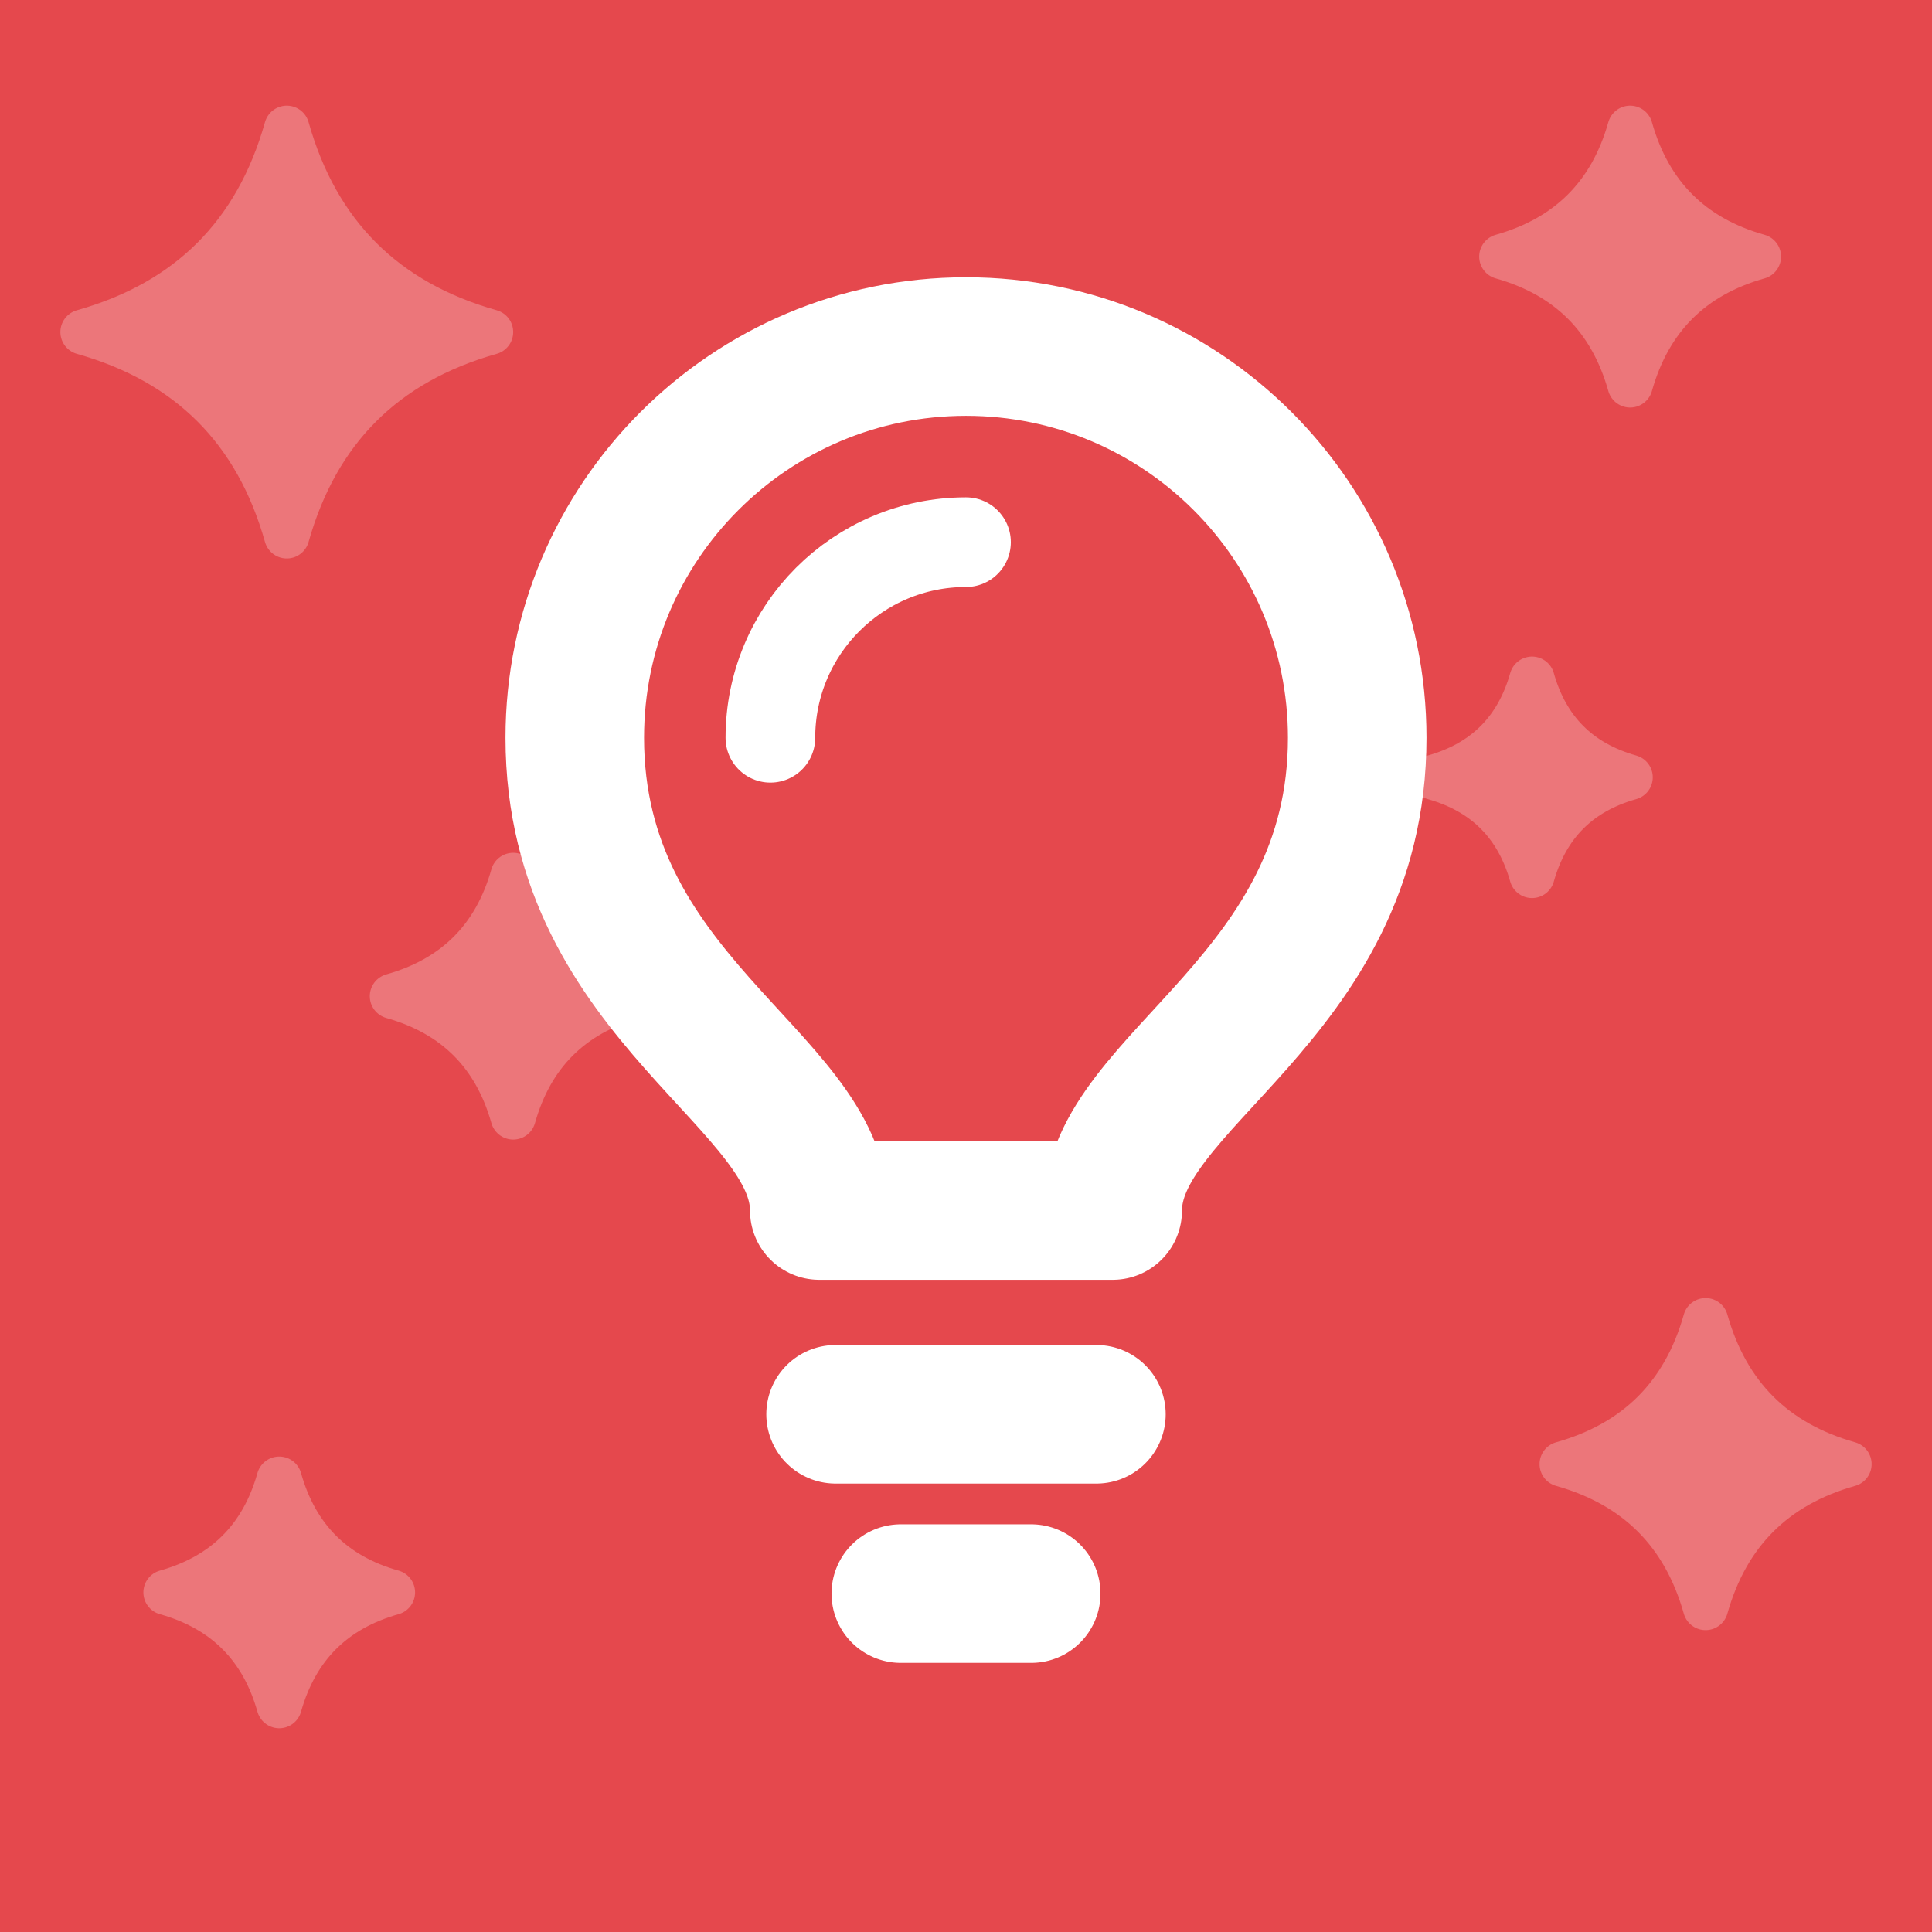
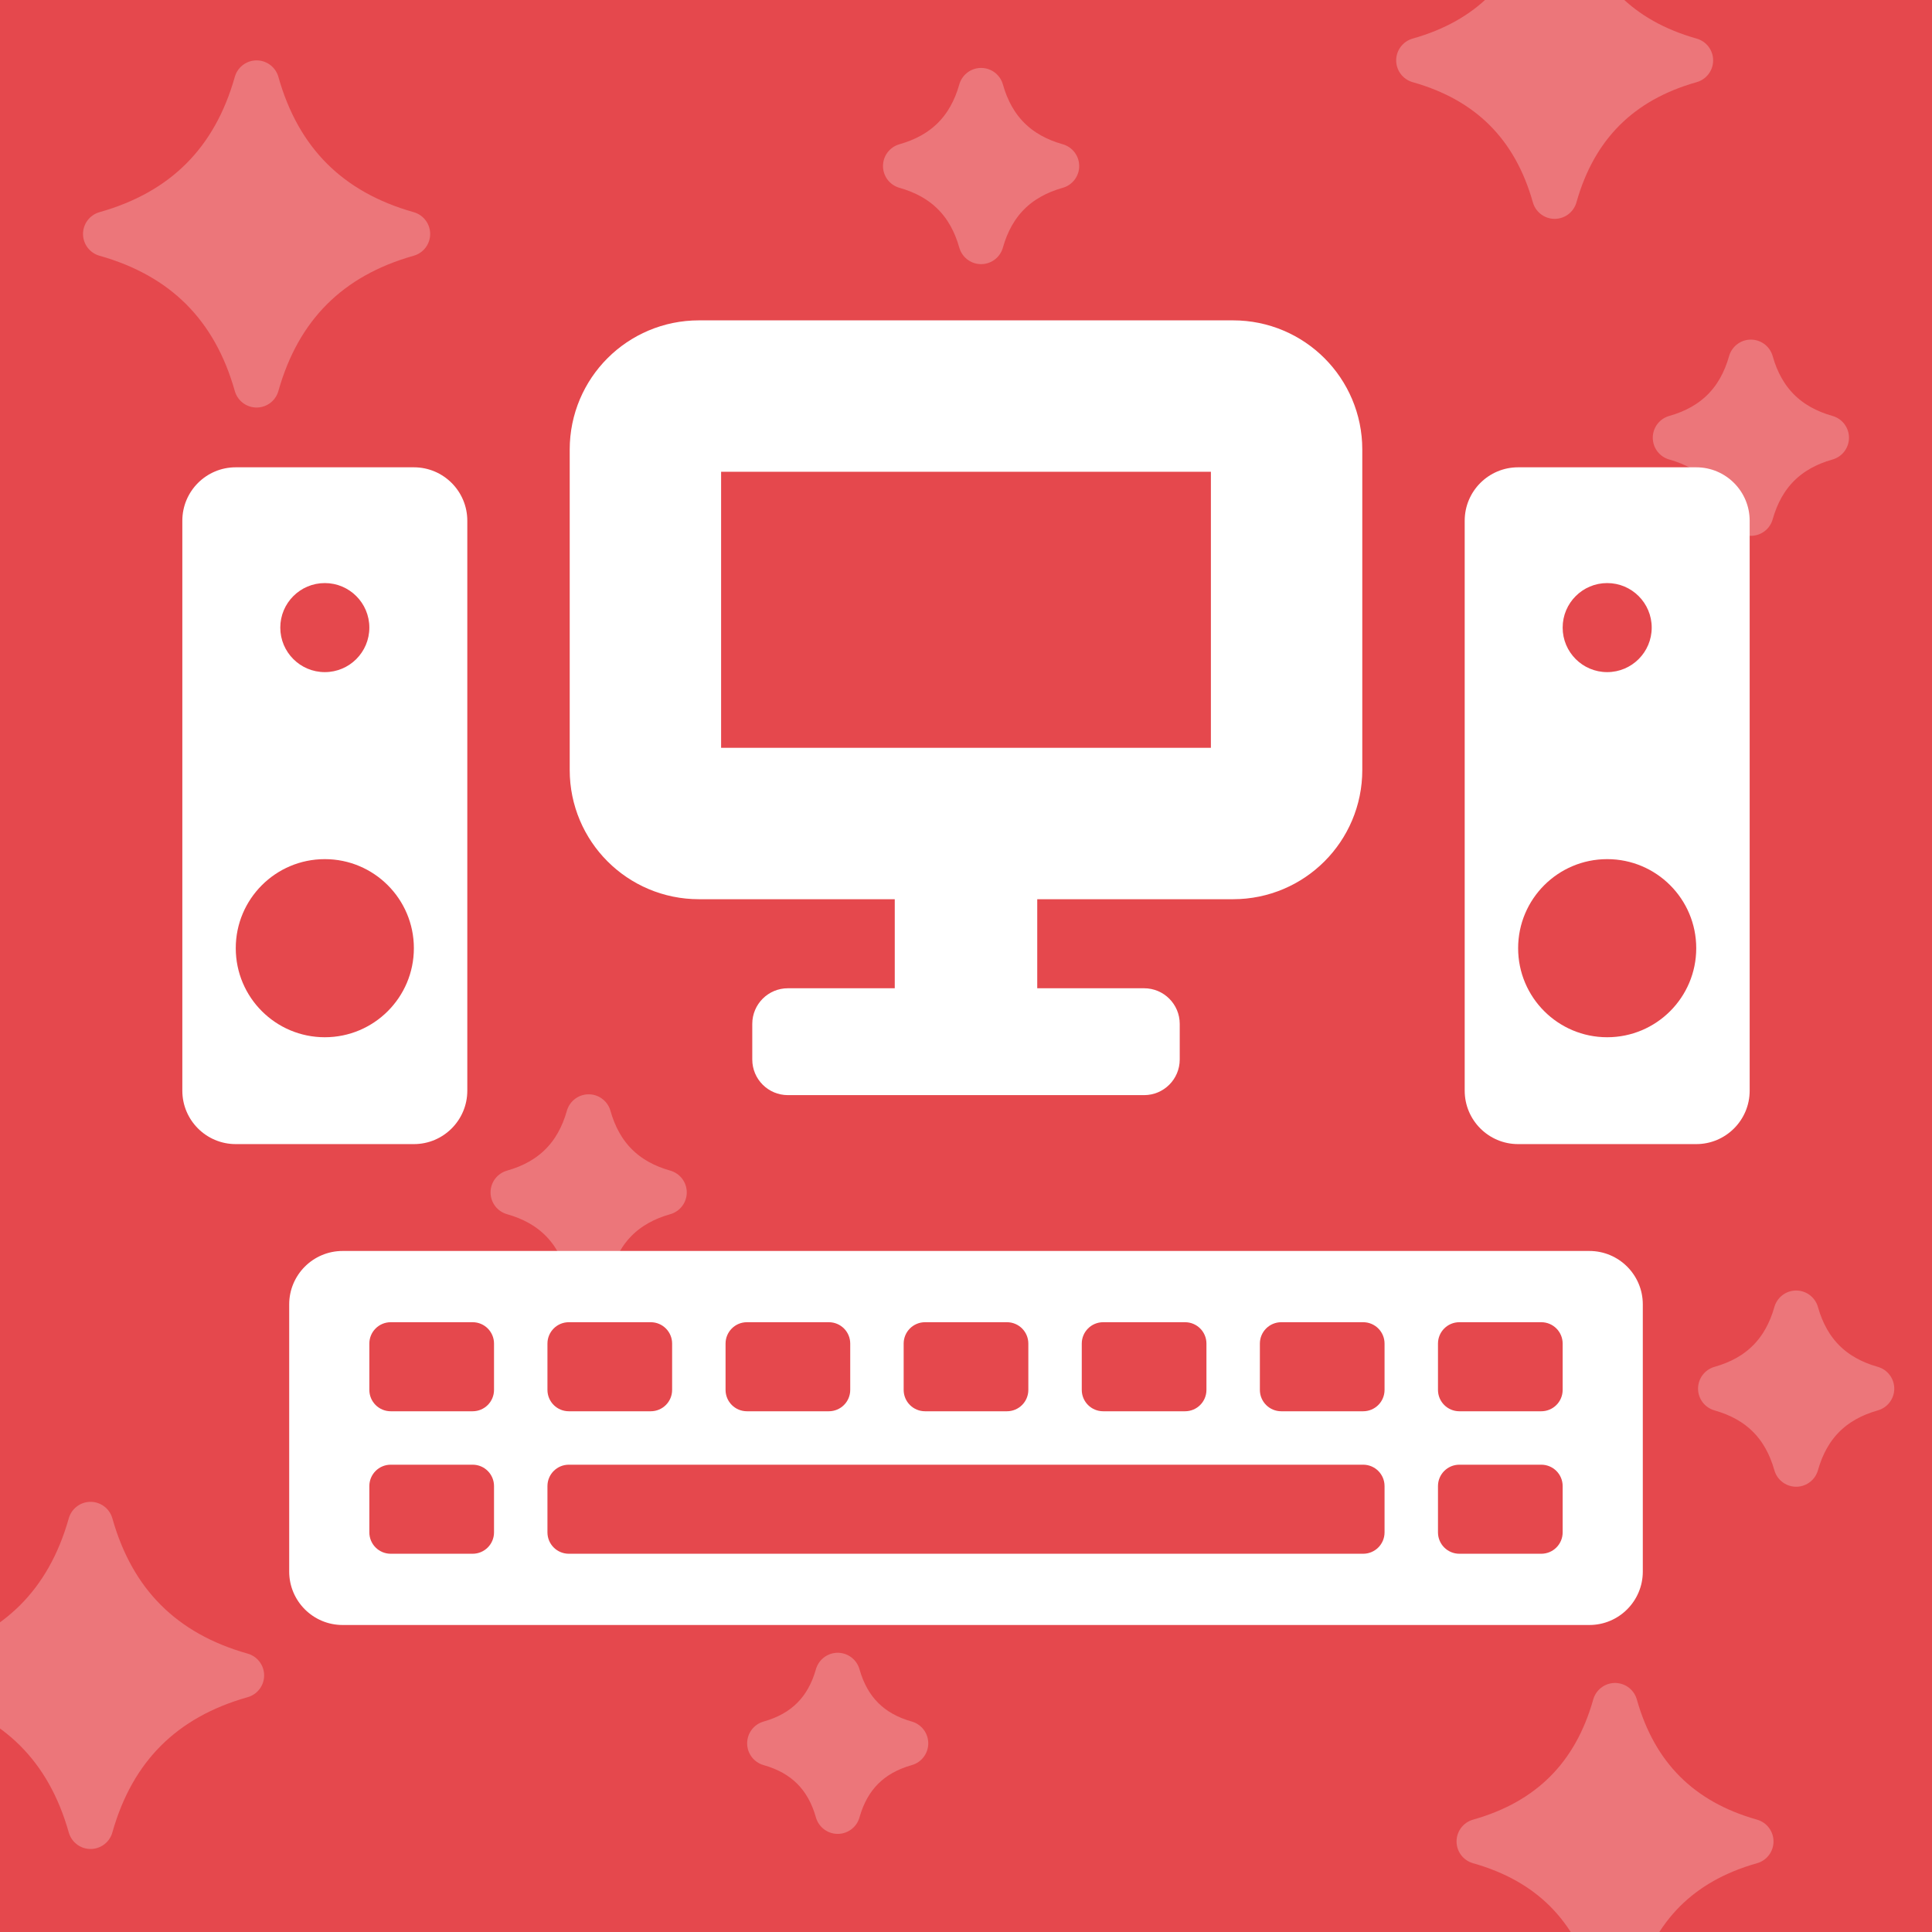
<svg xmlns="http://www.w3.org/2000/svg" viewBox="0 0 128 128" width="128" height="128">
  <rect width="128" height="128" fill="#e5484d" />
  <g opacity="0.25" fill="#fff" stroke="#fff" stroke-width="3" stroke-linejoin="round">
-     <path d="M19 8.5 Q21.97 19.03 32.5 22 Q21.97 24.97 19 35.5 Q16.03 24.97 5.5 22 Q16.03 19.03 19 8.5 Z" />
-     <path d="M108 8.5 Q109.87 15.13 116.5 17 Q109.87 18.87 108 25.5 Q106.13 18.87 99.5 17 Q106.13 15.13 108 8.5 Z" />
-     <path d="M113 87.5 Q115.09 94.91 122.5 97 Q115.09 99.09 113 106.5 Q110.91 99.09 103.5 97 Q110.91 94.91 113 87.5 Z" />
-     <path d="M18.5 98 Q20.15 103.85 26 105.5 Q20.15 107.15 18.5 113 Q16.85 107.15 11 105.5 Q16.85 103.85 18.5 98 Z" />
-     <path d="M101.5 45 Q102.93 50.07 108 51.5 Q102.93 52.93 101.5 58 Q100.07 52.93 95 51.5 Q100.07 50.07 101.5 45 Z" />
-     <path d="M34 58 Q35.76 64.24 42 66 Q35.76 67.76 34 74 Q32.24 67.76 26 66 Q32.24 64.24 34 58 Z" />
+     <path d="M17 5.5 Q19.2 13.3 27 15.5 Q19.2 17.7 17 25.5 Q14.8 17.7 7 15.5 Q14.8 13.3 17 5.5 Z" />
+     <path d="M103 -5 Q104.98 2.02 112 4 Q104.98 5.98 103 13 Q101.02 5.98 94 4 Q101.02 2.02 103 -5 Z" />
+     <path d="M65 6 Q66.1 9.9 70 11 Q66.1 12.1 65 16 Q63.9 12.1 60 11 Q63.9 9.9 65 6 Z" />
+     <path d="M116 24 Q117.1 27.9 121 29 Q117.1 30.1 116 34 Q114.9 30.1 111 29 Q114.9 27.9 116 24 Z" />
+     <path d="M39 74 Q40.1 77.9 44 79 Q40.1 80.1 39 84 Q37.9 80.1 34 79 Q37.9 77.9 39 74 Z" />
+     <path d="M119 87 Q120.1 90.9 124 92 Q120.1 93.1 119 97 Q117.9 93.1 114 92 Q117.9 90.9 119 87 Z" />
+     <path d="M6 101 Q8.2 108.8 16 111 Q8.2 113.2 6 121 Q3.8 113.2 -4 111 Q3.8 108.8 6 101 Z" />
+     <path d="M55.5 111 Q56.49 114.51 60 115.5 Q56.49 116.49 55.5 120 Q54.51 116.49 51 115.5 Q54.51 114.51 55.5 111 Z" />
+     <path d="M107 113 Q108.98 120.02 116 122 Q108.98 123.98 107 131 Q105.02 123.98 98 122 Q105.02 120.02 107 113 Z" />
  </g>
-   <g transform="translate(64 64) scale(1.08) translate(-64 -64)">
-     <g fill="none" stroke="#fff" stroke-width="8.5" stroke-linecap="round" stroke-linejoin="round">
-       <path d="M55 79 C55 71 40 66 40 50 A24 24 0 0 1 88 50 C88 66 73 71 73 79 Z" />
-       <path d="M56 91.5 H72" />
-       <path d="M60 102.5 H68" />
+   <g transform="translate(64 64) scale(1.18) translate(-64 -64)">
+     <rect x="46" y="32" width="36" height="24" rx="3" fill="none" stroke="#fff" stroke-width="8.5" />
+     <g fill="#fff">
+       <rect x="60" y="59.25" width="8" height="7" />
+       <rect x="52" y="65.25" width="24" height="6" rx="2" />
+       <rect x="20" y="36" width="16" height="38" rx="3" />
+       <rect x="92" y="36" width="16" height="38" rx="3" />
+       <rect x="26" y="80" width="76" height="21" rx="3" />
    </g>
-     <path d="M52 50 A12 12 0 0 1 64 38" fill="none" stroke="#fff" stroke-width="5.5" stroke-linecap="round" />
+     <g fill="#e5484d">
+       <circle cx="28" cy="45" r="2.5" />
+       <circle cx="28" cy="63" r="5" />
+       <circle cx="100" cy="45" r="2.5" />
+       <circle cx="100" cy="63" r="5" />
+       <rect x="30.5" y="84" width="7" height="5" rx="1.2" />
+       <rect x="40.5" y="84" width="7" height="5" rx="1.2" />
+       <rect x="50.5" y="84" width="7" height="5" rx="1.2" />
+       <rect x="60.5" y="84" width="7" height="5" rx="1.2" />
+       <rect x="70.5" y="84" width="7" height="5" rx="1.2" />
+       <rect x="80.5" y="84" width="7" height="5" rx="1.2" />
+       <rect x="90.5" y="84" width="7" height="5" rx="1.2" />
+       <rect x="30.5" y="92" width="7" height="5" rx="1.2" />
+       <rect x="40.5" y="92" width="47" height="5" rx="1.2" />
+       <rect x="90.5" y="92" width="7" height="5" rx="1.2" />
+     </g>
  </g>
</svg>
